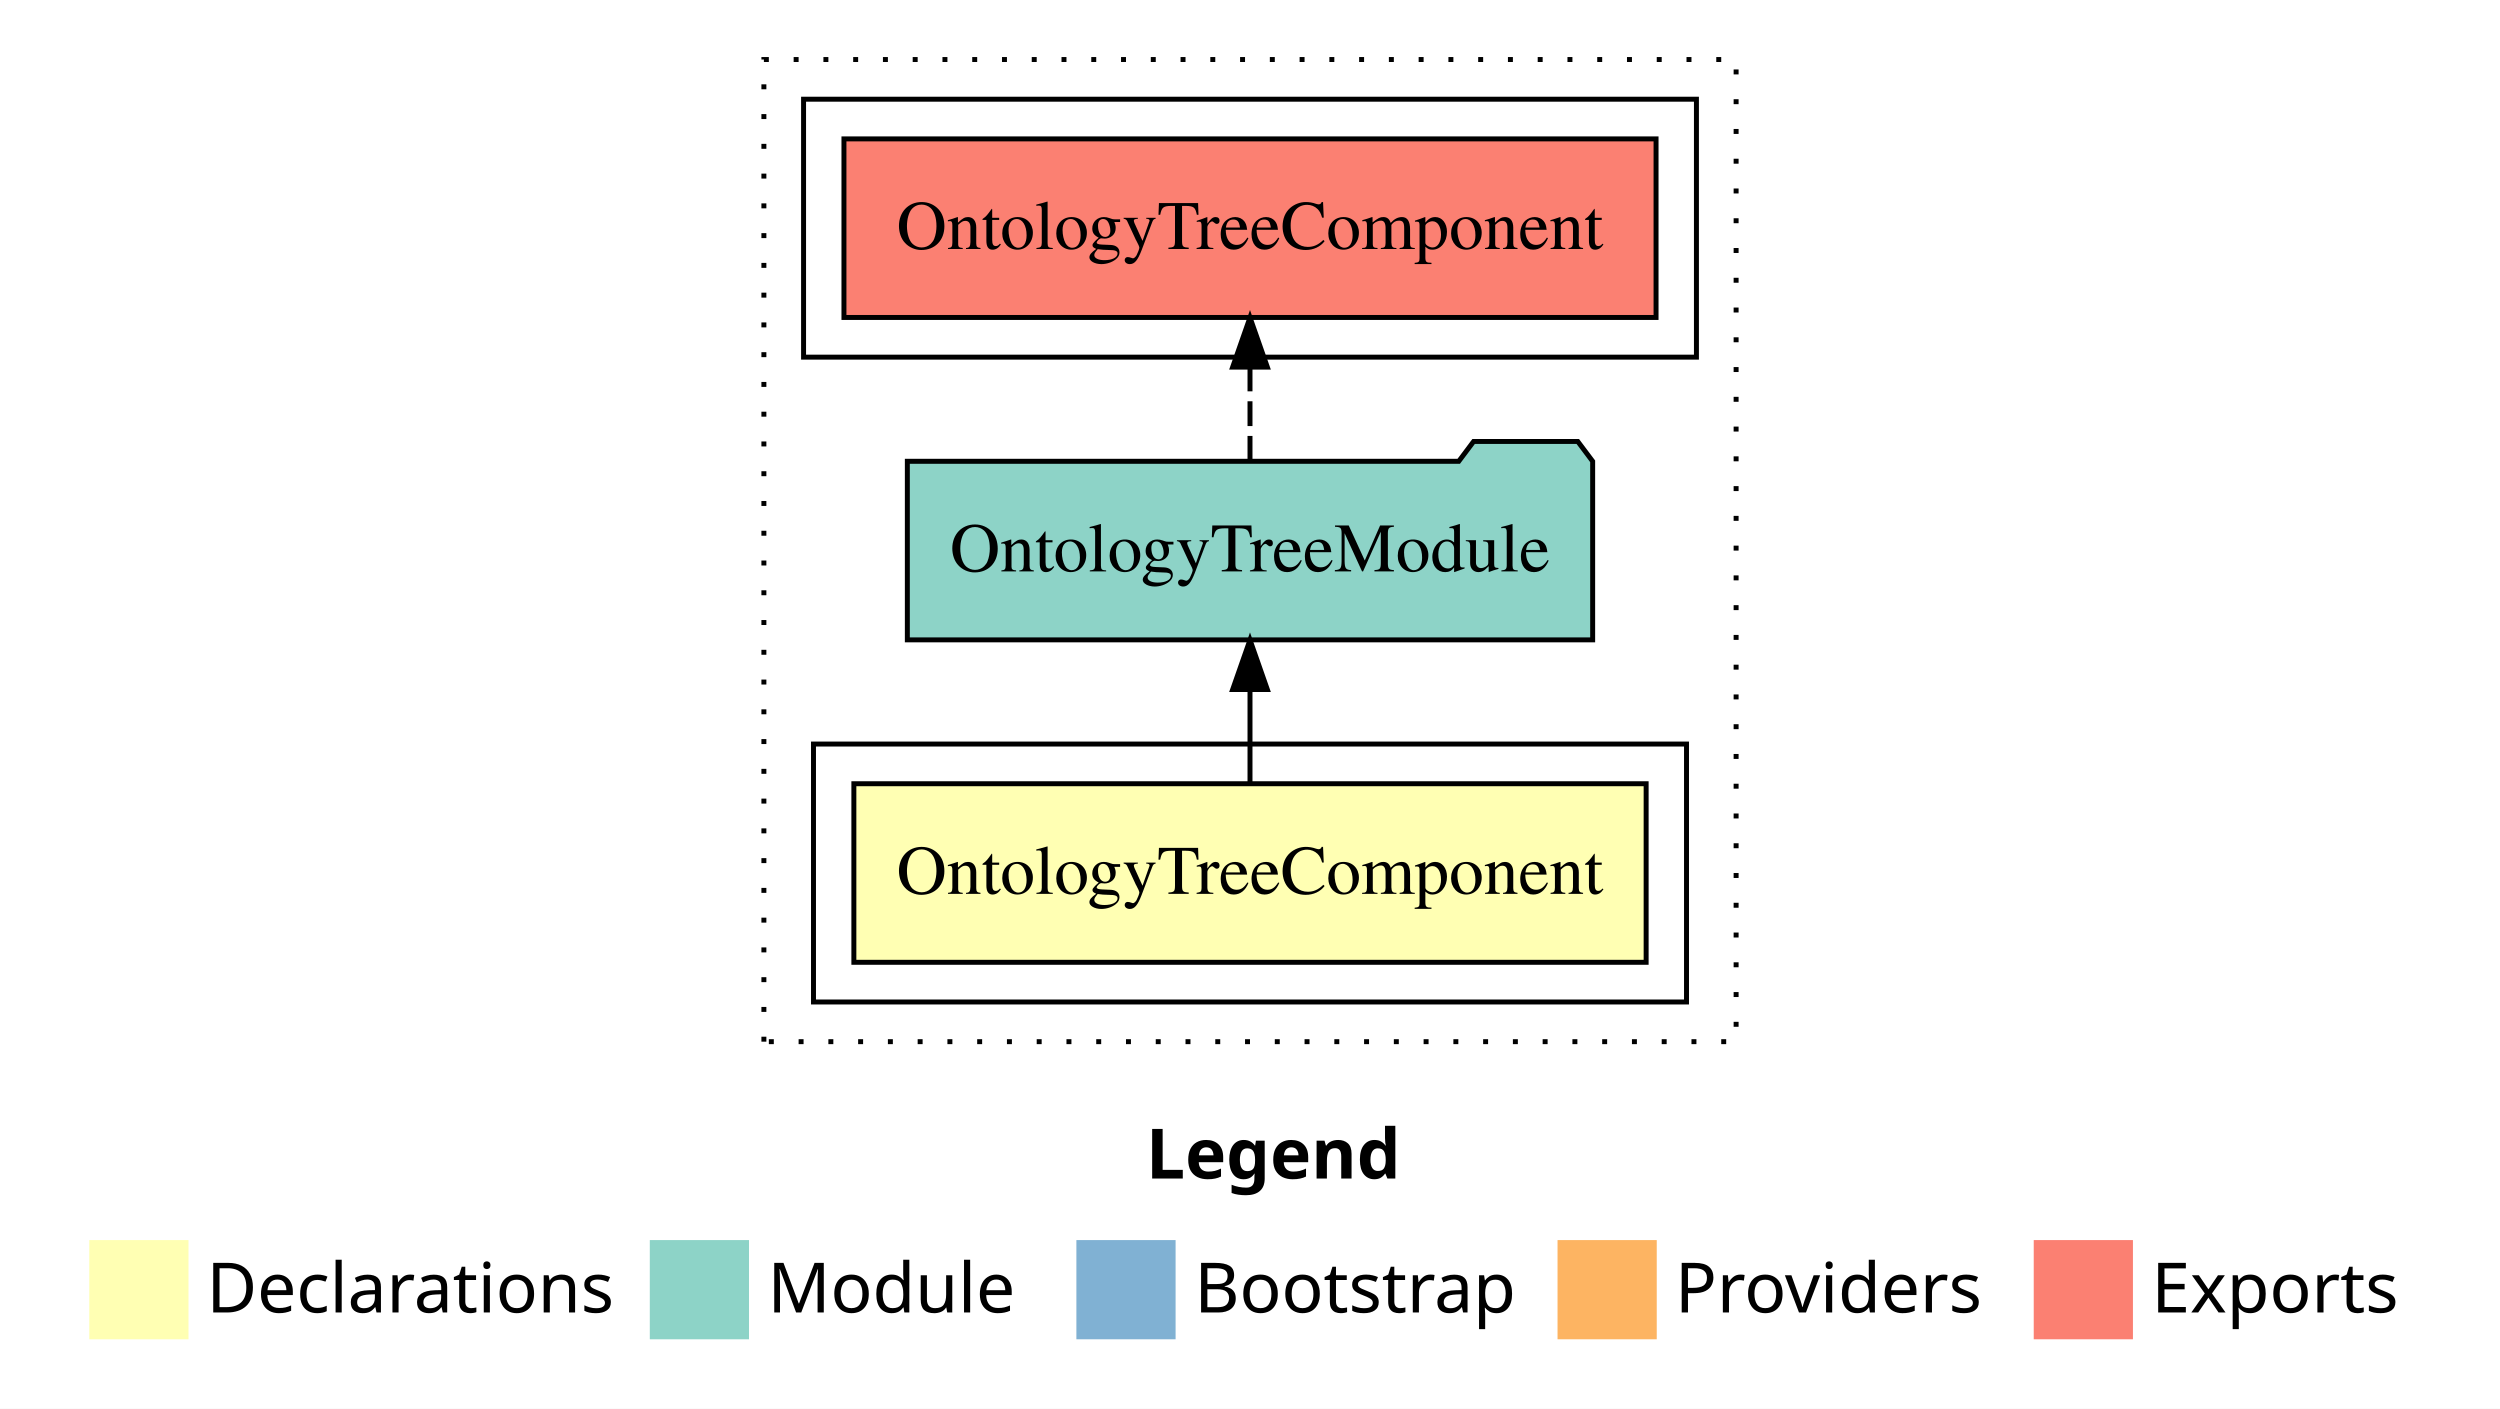
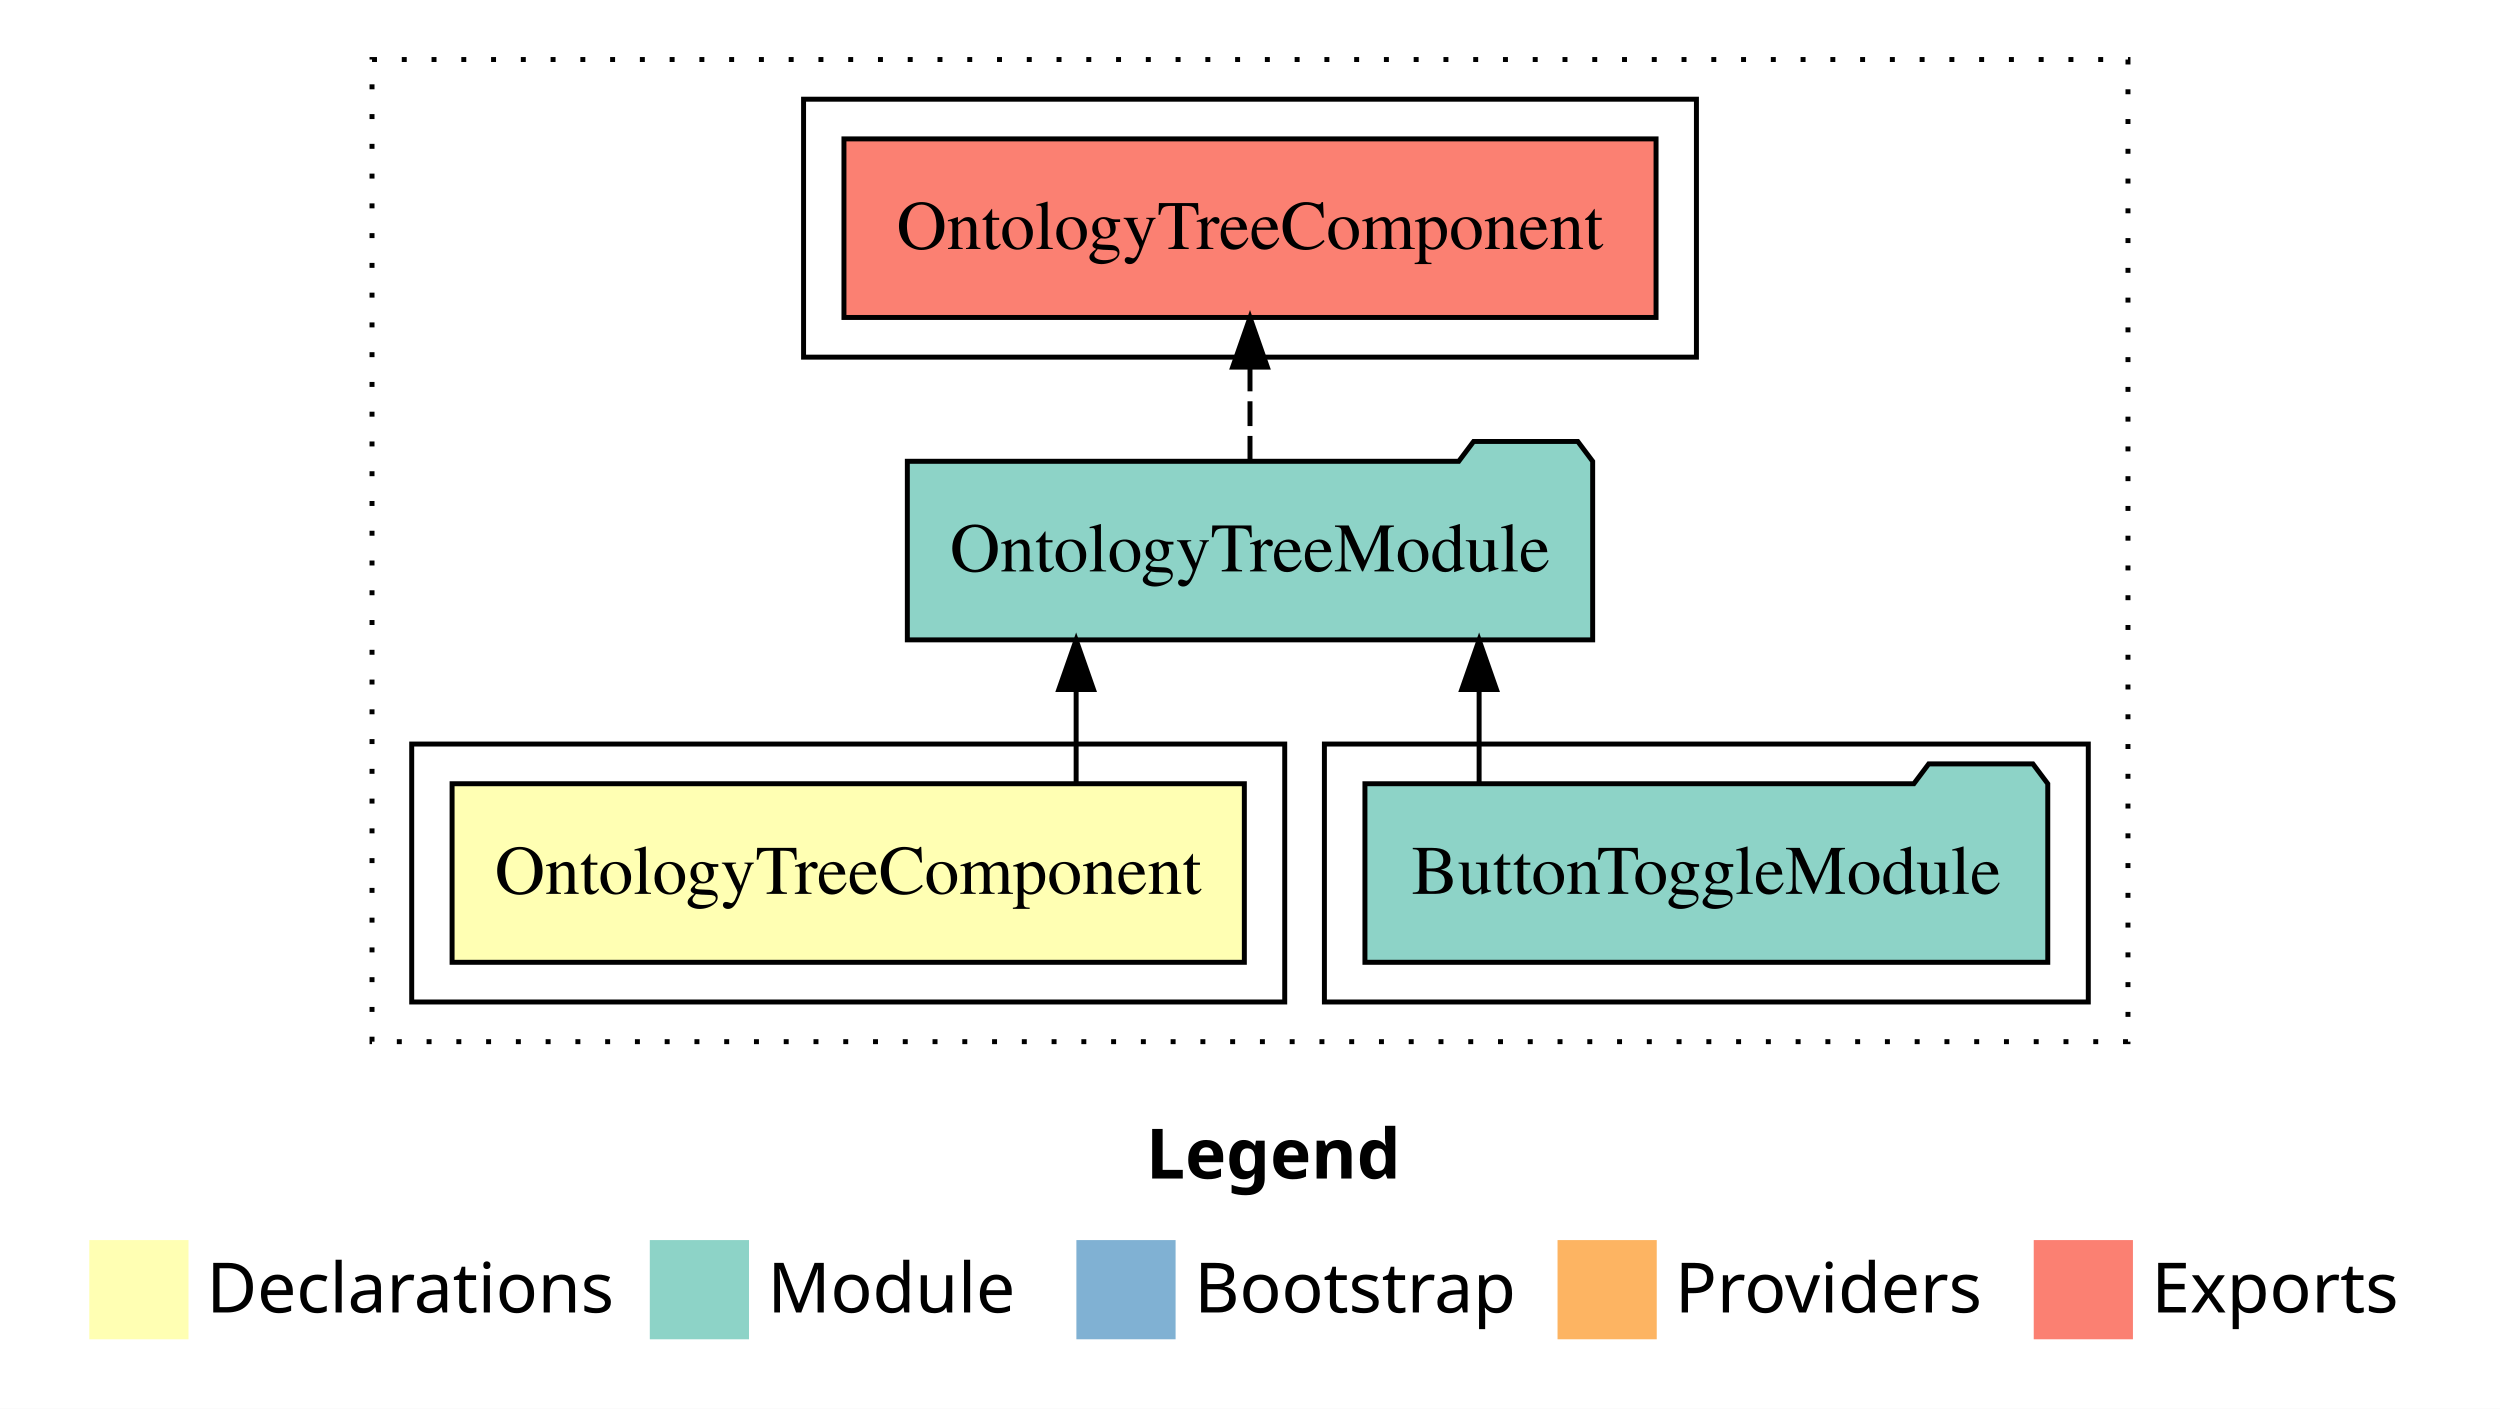
<svg xmlns="http://www.w3.org/2000/svg" width="504pt" height="284pt" viewBox="0.00 0.00 504.00 284.00">
  <g id="graph0" class="graph" transform="scale(1 1) rotate(0) translate(4 280)">
    <polygon fill="white" stroke="transparent" points="-4,4 -4,-280 500,-280 500,4 -4,4" />
    <text text-anchor="start" x="227.01" y="-42.4" font-family="Times-12" font-weight="bold" font-size="14.00">Legend</text>
    <polygon fill="#ffffb3" stroke="transparent" points="14,-10 14,-30 34,-30 34,-10 14,-10" />
    <text text-anchor="start" x="37.63" y="-15.4" font-family="Times-12" font-size="14.00">  Declarations</text>
    <polygon fill="#8dd3c7" stroke="transparent" points="127,-10 127,-30 147,-30 147,-10 127,-10" />
    <text text-anchor="start" x="150.73" y="-15.4" font-family="Times-12" font-size="14.00">  Module</text>
    <polygon fill="#80b1d3" stroke="transparent" points="213,-10 213,-30 233,-30 233,-10 213,-10" />
    <text text-anchor="start" x="236.78" y="-15.4" font-family="Times-12" font-size="14.00">  Bootstrap</text>
    <polygon fill="#fdb462" stroke="transparent" points="310,-10 310,-30 330,-30 330,-10 310,-10" />
    <text text-anchor="start" x="333.67" y="-15.4" font-family="Times-12" font-size="14.00">  Providers</text>
    <polygon fill="#fb8072" stroke="transparent" points="406,-10 406,-30 426,-30 426,-10 406,-10" />
    <text text-anchor="start" x="429.73" y="-15.4" font-family="Times-12" font-size="14.00">  Exports</text>
    <g id="clust1" class="cluster">
-       <polygon fill="none" stroke="black" stroke-dasharray="1,5" points="150,-70 150,-268 346,-268 346,-70 150,-70" />
+       <polygon fill="none" stroke="black" stroke-dasharray="1,5" points="71,-70 71,-268 425,-268 425,-70 71,-70" />
+     </g>
+     <g id="clust4" class="cluster">
+       <polygon fill="none" stroke="black" points="263,-78 263,-130 417,-130 417,-78 263,-78" />
+     </g>
+     <g id="clust2" class="cluster">
+       <polygon fill="none" stroke="black" points="79,-78 79,-130 255,-130 255,-78 79,-78" />
    </g>
    <g id="clust5" class="cluster">
      <polygon fill="none" stroke="black" points="158,-208 158,-260 338,-260 338,-208 158,-208" />
    </g>
-     <g id="clust2" class="cluster">
-       <polygon fill="none" stroke="black" points="160,-78 160,-130 336,-130 336,-78 160,-78" />
-     </g>
    <g id="node1" class="node">
-       <polygon fill="#ffffb3" stroke="black" points="327.86,-122 168.14,-122 168.14,-86 327.86,-86 327.86,-122" />
-       <text text-anchor="middle" x="248" y="-99.8" font-family="Times,serif" font-size="14.00">OntologyTreeComponent</text>
+       <polygon fill="#ffffb3" stroke="black" points="246.86,-122 87.14,-122 87.14,-86 246.86,-86 246.86,-122" />
+       <text text-anchor="middle" x="167" y="-99.8" font-family="Times,serif" font-size="14.00">OntologyTreeComponent</text>
    </g>
    <g id="node2" class="node">
      <polygon fill="#8dd3c7" stroke="black" points="317.08,-187 314.08,-191 293.08,-191 290.08,-187 178.92,-187 178.92,-151 317.08,-151 317.08,-187" />
      <text text-anchor="middle" x="248" y="-164.8" font-family="Times,serif" font-size="14.00">OntologyTreeModule</text>
    </g>
    <g id="edge1" class="edge">
-       <path fill="none" stroke="black" d="M248,-122.11C248,-122.11 248,-140.99 248,-140.99" />
-       <polygon fill="black" stroke="black" points="244.5,-140.99 248,-150.99 251.5,-140.99 244.5,-140.99" />
+       <path fill="none" stroke="black" d="M212.95,-122.11C212.95,-122.11 212.95,-140.99 212.95,-140.99" />
+       <polygon fill="black" stroke="black" points="209.45,-140.99 212.95,-150.99 216.45,-140.99 209.45,-140.99" />
    </g>
-     <g id="node3" class="node">
+     <g id="node4" class="node">
      <polygon fill="#fb8072" stroke="black" points="329.86,-252 166.14,-252 166.14,-216 329.86,-216 329.86,-252" />
      <text text-anchor="middle" x="248" y="-229.8" font-family="Times,serif" font-size="14.00">OntologyTreeComponent </text>
    </g>
-     <g id="edge2" class="edge">
+     <g id="edge3" class="edge">
      <path fill="none" stroke="black" stroke-dasharray="5,2" d="M248,-187.11C248,-187.11 248,-205.99 248,-205.99" />
      <polygon fill="black" stroke="black" points="244.5,-205.99 248,-215.99 251.5,-205.99 244.5,-205.99" />
    </g>
+     <g id="node3" class="node">
+       <polygon fill="#8dd3c7" stroke="black" points="408.83,-122 405.83,-126 384.83,-126 381.83,-122 271.17,-122 271.17,-86 408.83,-86 408.83,-122" />
+       <text text-anchor="middle" x="340" y="-99.8" font-family="Times,serif" font-size="14.00">ButtonToggleModule</text>
+     </g>
+     <g id="edge2" class="edge">
+       <path fill="none" stroke="black" d="M294.19,-122.11C294.19,-122.11 294.19,-140.99 294.19,-140.99" />
+       <polygon fill="black" stroke="black" points="290.69,-140.99 294.19,-150.99 297.69,-140.99 290.69,-140.99" />
+     </g>
  </g>
</svg>
